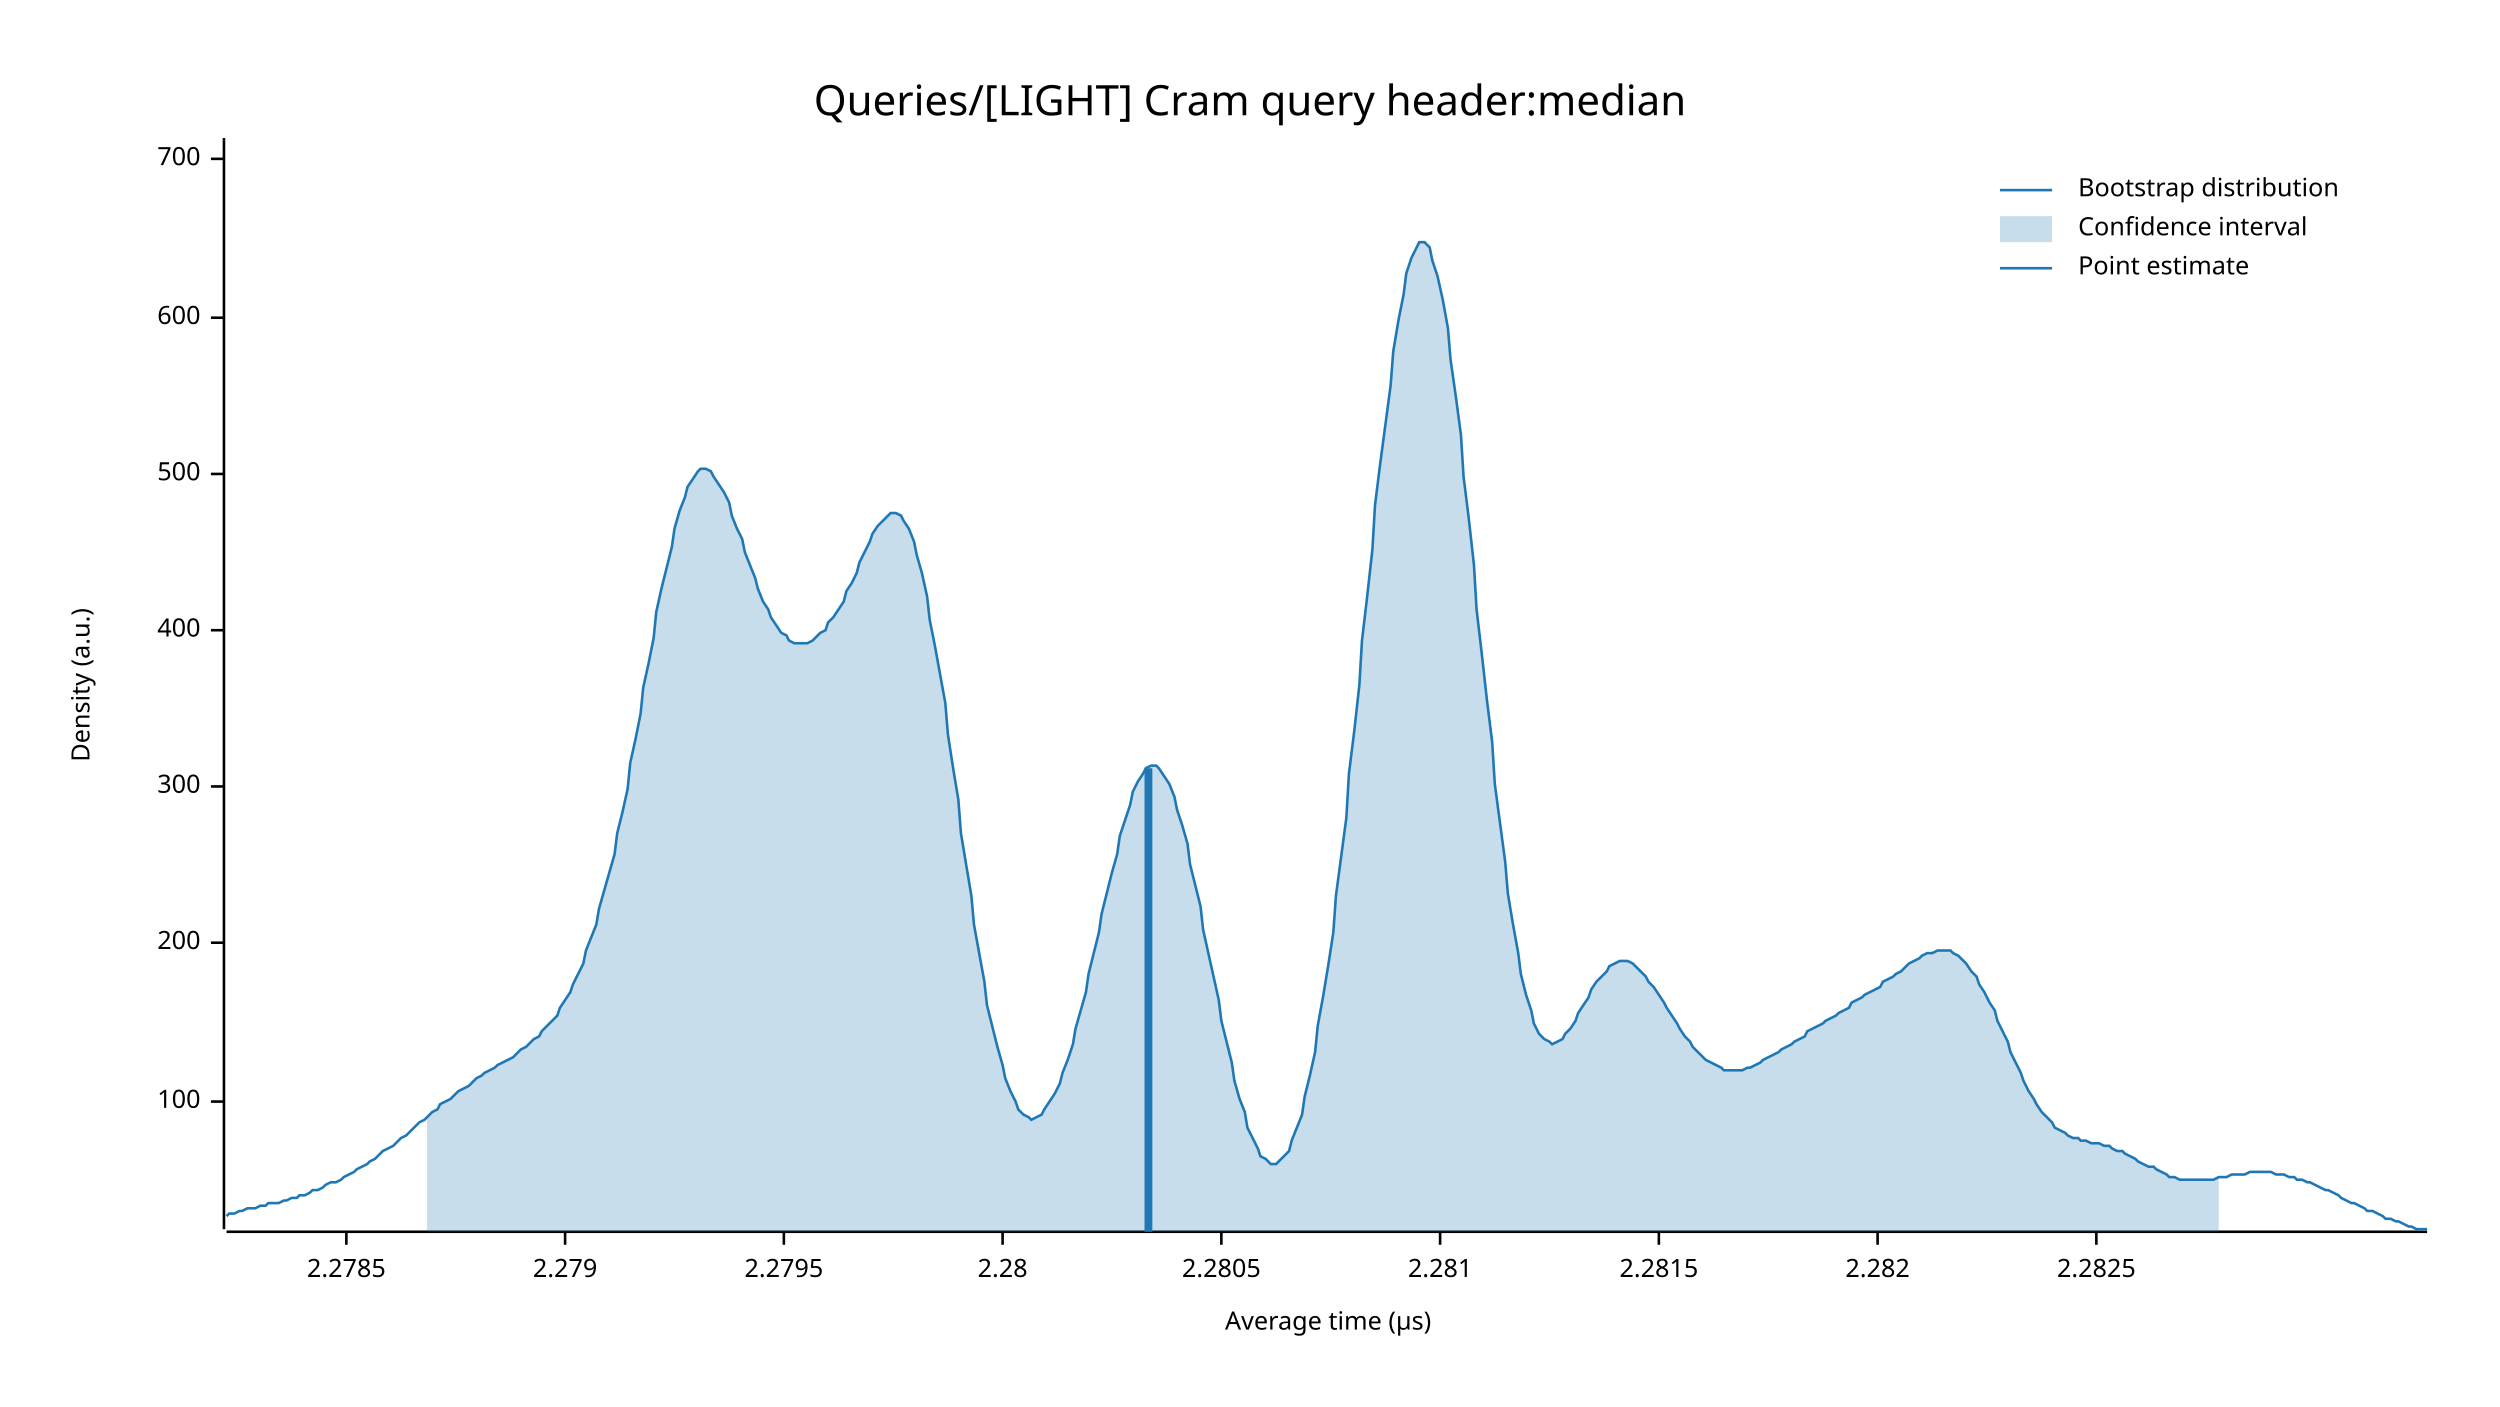
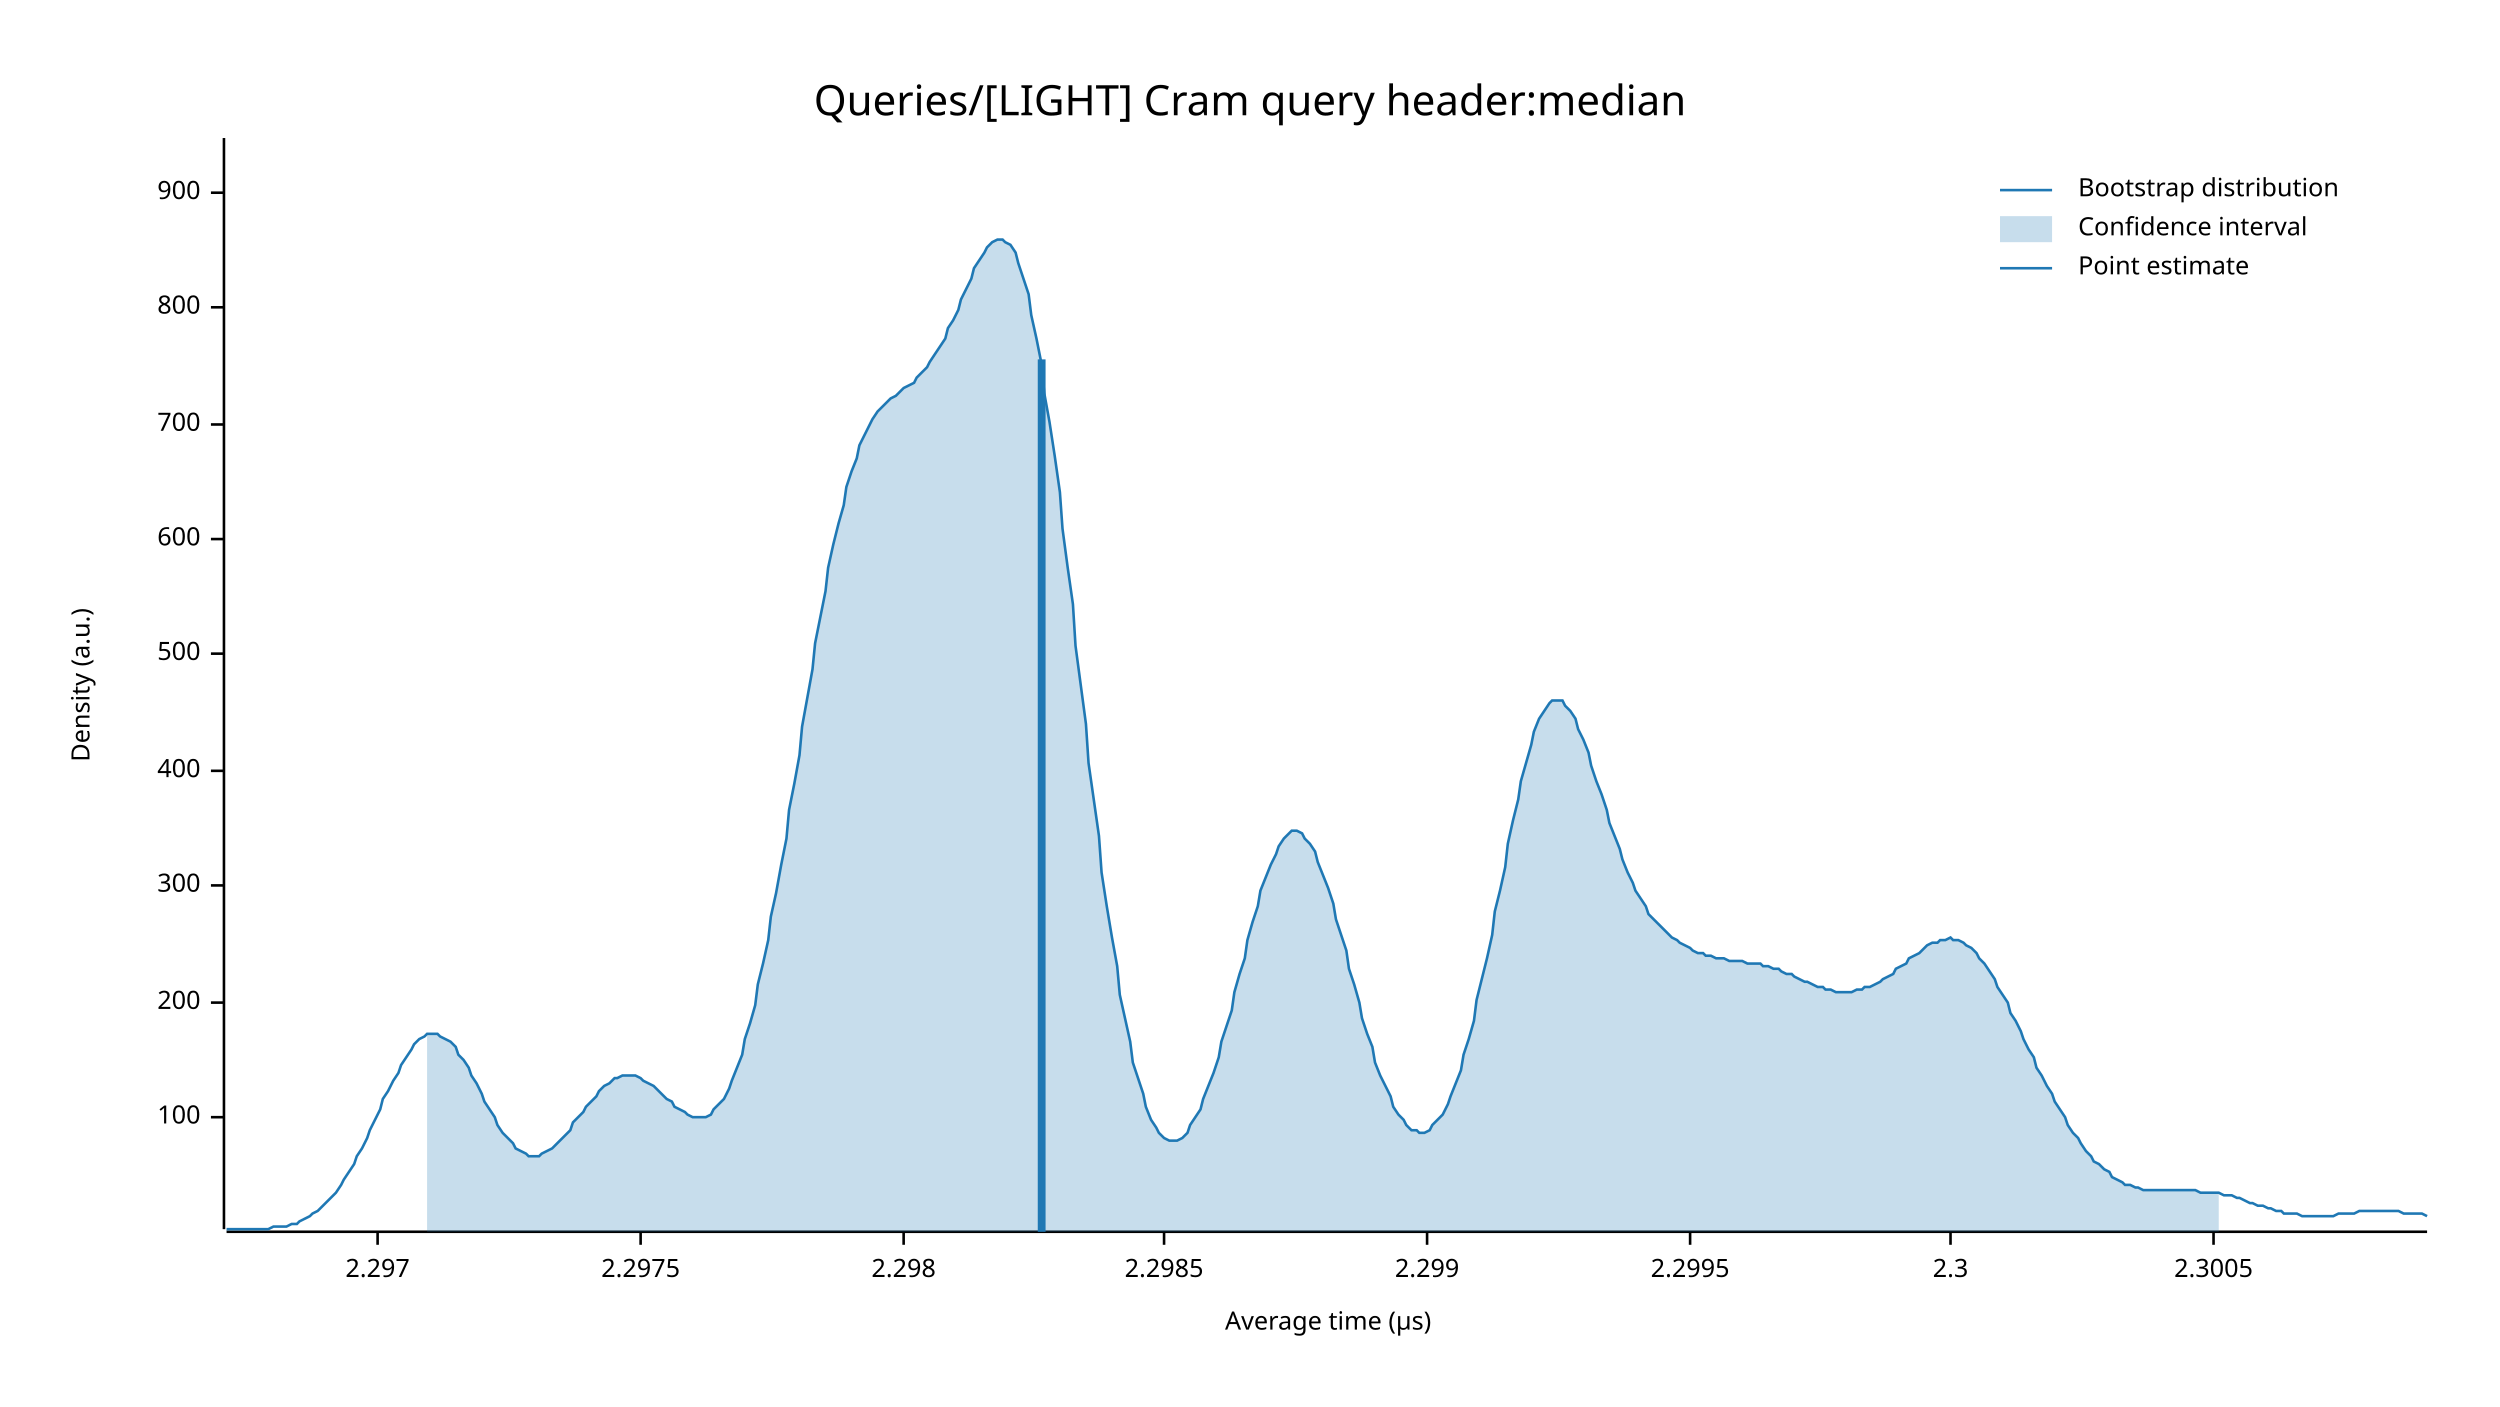
<svg xmlns="http://www.w3.org/2000/svg" width="960" height="540" viewBox="0 0 960 540">
  <text x="480" y="32" dy="0.76em" text-anchor="middle" font-family="sans-serif" font-size="16.129" opacity="1" fill="#000000">
Queries/[LIGHT] Cram query header:median
</text>
  <text x="27" y="263" dy="0.76em" text-anchor="middle" font-family="sans-serif" font-size="9.677" opacity="1" fill="#000000" transform="rotate(270, 27, 263)">
Density (a.u.)
</text>
  <text x="510" y="513" dy="-0.5ex" text-anchor="middle" font-family="sans-serif" font-size="9.677" opacity="1" fill="#000000">
Average time (µs)
</text>
  <polyline fill="none" opacity="1" stroke="#000000" stroke-width="1" points="86,53 86,472 " />
-   <text x="77" y="423" dy="0.5ex" text-anchor="end" font-family="sans-serif" font-size="9.677" opacity="1" fill="#000000">
+   <text x="77" y="429" dy="0.5ex" text-anchor="end" font-family="sans-serif" font-size="9.677" opacity="1" fill="#000000">
100
</text>
-   <polyline fill="none" opacity="1" stroke="#000000" stroke-width="1" points="81,423 86,423 " />
-   <text x="77" y="362" dy="0.5ex" text-anchor="end" font-family="sans-serif" font-size="9.677" opacity="1" fill="#000000">
+   <polyline fill="none" opacity="1" stroke="#000000" stroke-width="1" points="81,429 86,429 " />
+   <text x="77" y="385" dy="0.5ex" text-anchor="end" font-family="sans-serif" font-size="9.677" opacity="1" fill="#000000">
200
</text>
-   <polyline fill="none" opacity="1" stroke="#000000" stroke-width="1" points="81,362 86,362 " />
-   <text x="77" y="302" dy="0.5ex" text-anchor="end" font-family="sans-serif" font-size="9.677" opacity="1" fill="#000000">
+   <polyline fill="none" opacity="1" stroke="#000000" stroke-width="1" points="81,385 86,385 " />
+   <text x="77" y="340" dy="0.5ex" text-anchor="end" font-family="sans-serif" font-size="9.677" opacity="1" fill="#000000">
300
</text>
-   <polyline fill="none" opacity="1" stroke="#000000" stroke-width="1" points="81,302 86,302 " />
-   <text x="77" y="242" dy="0.5ex" text-anchor="end" font-family="sans-serif" font-size="9.677" opacity="1" fill="#000000">
+   <polyline fill="none" opacity="1" stroke="#000000" stroke-width="1" points="81,340 86,340 " />
+   <text x="77" y="296" dy="0.5ex" text-anchor="end" font-family="sans-serif" font-size="9.677" opacity="1" fill="#000000">
400
</text>
-   <polyline fill="none" opacity="1" stroke="#000000" stroke-width="1" points="81,242 86,242 " />
-   <text x="77" y="182" dy="0.5ex" text-anchor="end" font-family="sans-serif" font-size="9.677" opacity="1" fill="#000000">
+   <polyline fill="none" opacity="1" stroke="#000000" stroke-width="1" points="81,296 86,296 " />
+   <text x="77" y="251" dy="0.5ex" text-anchor="end" font-family="sans-serif" font-size="9.677" opacity="1" fill="#000000">
500
</text>
-   <polyline fill="none" opacity="1" stroke="#000000" stroke-width="1" points="81,182 86,182 " />
-   <text x="77" y="122" dy="0.5ex" text-anchor="end" font-family="sans-serif" font-size="9.677" opacity="1" fill="#000000">
+   <polyline fill="none" opacity="1" stroke="#000000" stroke-width="1" points="81,251 86,251 " />
+   <text x="77" y="207" dy="0.5ex" text-anchor="end" font-family="sans-serif" font-size="9.677" opacity="1" fill="#000000">
600
</text>
-   <polyline fill="none" opacity="1" stroke="#000000" stroke-width="1" points="81,122 86,122 " />
-   <text x="77" y="61" dy="0.5ex" text-anchor="end" font-family="sans-serif" font-size="9.677" opacity="1" fill="#000000">
+   <polyline fill="none" opacity="1" stroke="#000000" stroke-width="1" points="81,207 86,207 " />
+   <text x="77" y="163" dy="0.5ex" text-anchor="end" font-family="sans-serif" font-size="9.677" opacity="1" fill="#000000">
700
</text>
-   <polyline fill="none" opacity="1" stroke="#000000" stroke-width="1" points="81,61 86,61 " />
+   <polyline fill="none" opacity="1" stroke="#000000" stroke-width="1" points="81,163 86,163 " />
+   <text x="77" y="118" dy="0.5ex" text-anchor="end" font-family="sans-serif" font-size="9.677" opacity="1" fill="#000000">
+ 800
+ </text>
+   <polyline fill="none" opacity="1" stroke="#000000" stroke-width="1" points="81,118 86,118 " />
+   <text x="77" y="74" dy="0.5ex" text-anchor="end" font-family="sans-serif" font-size="9.677" opacity="1" fill="#000000">
+ 900
+ </text>
+   <polyline fill="none" opacity="1" stroke="#000000" stroke-width="1" points="81,74 86,74 " />
  <polyline fill="none" opacity="1" stroke="#000000" stroke-width="1" points="87,473 932,473 " />
-   <text x="133" y="483" dy="0.76em" text-anchor="middle" font-family="sans-serif" font-size="9.677" opacity="1" fill="#000000">
- 2.2785
+   <text x="145" y="483" dy="0.76em" text-anchor="middle" font-family="sans-serif" font-size="9.677" opacity="1" fill="#000000">
+ 2.297
</text>
-   <polyline fill="none" opacity="1" stroke="#000000" stroke-width="1" points="133,473 133,478 " />
-   <text x="217" y="483" dy="0.76em" text-anchor="middle" font-family="sans-serif" font-size="9.677" opacity="1" fill="#000000">
- 2.279
+   <polyline fill="none" opacity="1" stroke="#000000" stroke-width="1" points="145,473 145,478 " />
+   <text x="246" y="483" dy="0.76em" text-anchor="middle" font-family="sans-serif" font-size="9.677" opacity="1" fill="#000000">
+ 2.2975
</text>
-   <polyline fill="none" opacity="1" stroke="#000000" stroke-width="1" points="217,473 217,478 " />
-   <text x="301" y="483" dy="0.76em" text-anchor="middle" font-family="sans-serif" font-size="9.677" opacity="1" fill="#000000">
- 2.2795
+   <polyline fill="none" opacity="1" stroke="#000000" stroke-width="1" points="246,473 246,478 " />
+   <text x="347" y="483" dy="0.76em" text-anchor="middle" font-family="sans-serif" font-size="9.677" opacity="1" fill="#000000">
+ 2.298
</text>
-   <polyline fill="none" opacity="1" stroke="#000000" stroke-width="1" points="301,473 301,478 " />
-   <text x="385" y="483" dy="0.76em" text-anchor="middle" font-family="sans-serif" font-size="9.677" opacity="1" fill="#000000">
- 2.28
+   <polyline fill="none" opacity="1" stroke="#000000" stroke-width="1" points="347,473 347,478 " />
+   <text x="447" y="483" dy="0.76em" text-anchor="middle" font-family="sans-serif" font-size="9.677" opacity="1" fill="#000000">
+ 2.2985
</text>
-   <polyline fill="none" opacity="1" stroke="#000000" stroke-width="1" points="385,473 385,478 " />
-   <text x="469" y="483" dy="0.76em" text-anchor="middle" font-family="sans-serif" font-size="9.677" opacity="1" fill="#000000">
- 2.2805
+   <polyline fill="none" opacity="1" stroke="#000000" stroke-width="1" points="447,473 447,478 " />
+   <text x="548" y="483" dy="0.76em" text-anchor="middle" font-family="sans-serif" font-size="9.677" opacity="1" fill="#000000">
+ 2.299
</text>
-   <polyline fill="none" opacity="1" stroke="#000000" stroke-width="1" points="469,473 469,478 " />
-   <text x="553" y="483" dy="0.76em" text-anchor="middle" font-family="sans-serif" font-size="9.677" opacity="1" fill="#000000">
- 2.281
+   <polyline fill="none" opacity="1" stroke="#000000" stroke-width="1" points="548,473 548,478 " />
+   <text x="649" y="483" dy="0.76em" text-anchor="middle" font-family="sans-serif" font-size="9.677" opacity="1" fill="#000000">
+ 2.2995
</text>
-   <polyline fill="none" opacity="1" stroke="#000000" stroke-width="1" points="553,473 553,478 " />
-   <text x="637" y="483" dy="0.76em" text-anchor="middle" font-family="sans-serif" font-size="9.677" opacity="1" fill="#000000">
- 2.2815
+   <polyline fill="none" opacity="1" stroke="#000000" stroke-width="1" points="649,473 649,478 " />
+   <text x="749" y="483" dy="0.76em" text-anchor="middle" font-family="sans-serif" font-size="9.677" opacity="1" fill="#000000">
+ 2.3
</text>
-   <polyline fill="none" opacity="1" stroke="#000000" stroke-width="1" points="637,473 637,478 " />
-   <text x="721" y="483" dy="0.76em" text-anchor="middle" font-family="sans-serif" font-size="9.677" opacity="1" fill="#000000">
- 2.282
+   <polyline fill="none" opacity="1" stroke="#000000" stroke-width="1" points="749,473 749,478 " />
+   <text x="850" y="483" dy="0.76em" text-anchor="middle" font-family="sans-serif" font-size="9.677" opacity="1" fill="#000000">
+ 2.3005
</text>
-   <polyline fill="none" opacity="1" stroke="#000000" stroke-width="1" points="721,473 721,478 " />
-   <text x="805" y="483" dy="0.76em" text-anchor="middle" font-family="sans-serif" font-size="9.677" opacity="1" fill="#000000">
- 2.2825
- </text>
-   <polyline fill="none" opacity="1" stroke="#000000" stroke-width="1" points="805,473 805,478 " />
-   <polyline fill="none" opacity="1" stroke="#1F78B4" stroke-width="1" points="87,467 88,466 90,466 92,465 93,465 95,464 97,464 98,464 100,463 102,463 103,462 105,462 107,462 109,461 110,461 112,460 114,460 115,459 117,459 119,458 120,457 122,457 124,456 125,455 127,454 129,454 131,453 132,452 134,451 136,450 137,449 139,448 141,447 142,446 144,445 146,443 147,442 149,441 151,440 153,438 154,437 156,436 158,434 159,433 161,431 163,430 164,429 166,427 168,426 169,424 171,423 173,422 175,420 176,419 178,418 180,417 181,416 183,414 185,413 186,412 188,411 190,410 191,409 193,408 195,407 197,406 198,405 200,403 202,402 203,401 205,399 207,398 208,396 210,394 212,392 214,390 215,387 217,384 219,381 220,378 222,374 224,370 225,365 227,360 229,355 230,349 232,342 234,335 236,328 237,320 239,312 241,303 242,293 244,284 246,274 247,264 249,255 251,245 252,235 254,226 256,218 258,210 259,203 261,196 263,191 264,187 266,184 268,181 269,180 271,180 273,181 274,183 276,186 278,189 280,193 281,198 283,203 285,207 286,212 288,217 290,222 291,226 293,231 295,234 296,237 298,240 300,243 302,244 303,246 305,247 307,247 308,247 310,247 312,246 313,245 315,243 317,242 318,239 320,237 322,234 324,231 325,227 327,224 329,220 330,216 332,212 334,208 335,205 337,202 339,200 341,198 342,197 344,197 346,198 347,200 349,203 351,208 352,213 354,220 356,229 357,238 359,248 361,259 363,270 364,282 366,295 368,307 369,320 371,332 373,344 374,355 376,366 378,377 379,386 381,394 383,402 385,409 386,414 388,419 390,423 391,426 393,428 395,429 396,430 398,429 400,428 401,426 403,423 405,420 407,416 408,412 410,407 412,401 413,395 415,388 417,381 418,374 420,366 422,358 423,351 425,343 427,335 429,328 430,321 432,315 434,309 435,304 437,300 439,297 440,295 442,294 444,294 445,295 447,298 449,301 451,306 452,311 454,317 456,324 457,332 459,340 461,348 462,357 464,366 466,375 468,384 469,392 471,400 473,408 474,415 476,422 478,427 479,433 481,437 483,441 484,444 486,445 488,447 490,447 491,446 493,444 495,442 496,438 498,433 500,428 501,421 503,413 505,404 506,394 508,383 510,371 512,358 513,344 515,329 517,314 518,297 520,281 522,263 523,246 525,229 527,211 528,194 530,178 532,163 534,148 535,135 537,123 539,113 540,105 542,99 544,95 545,93 547,93 549,95 550,100 552,106 554,115 556,126 557,138 559,152 561,167 562,183 564,199 566,217 567,234 569,251 571,269 573,285 574,301 576,316 578,331 579,343 581,355 583,366 584,374 586,382 588,388 589,393 591,397 593,399 595,400 596,401 598,400 600,399 601,397 603,395 605,392 606,389 608,386 610,383 611,380 613,377 615,375 617,373 618,371 620,370 622,369 623,369 625,369 627,370 628,371 630,373 632,375 633,377 635,379 637,382 639,385 640,387 642,390 644,393 645,395 647,398 649,400 650,402 652,404 654,406 655,407 657,408 659,409 661,410 662,411 664,411 666,411 667,411 669,411 671,410 672,410 674,409 676,408 677,407 679,406 681,405 683,404 684,403 686,402 688,401 689,400 691,399 693,398 694,396 696,395 698,394 700,393 701,392 703,391 705,390 706,389 708,388 710,387 711,385 713,384 715,383 716,382 718,381 720,380 722,379 723,377 725,376 727,375 728,374 730,373 732,371 733,370 735,369 737,368 738,367 740,366 742,366 744,365 745,365 747,365 749,365 750,366 752,367 754,369 755,370 757,373 759,375 760,378 762,381 764,385 766,388 767,392 769,396 771,400 772,404 774,408 776,412 777,415 779,419 781,422 782,424 784,427 786,429 788,431 789,433 791,434 793,435 794,436 796,437 798,437 799,438 801,438 803,439 804,439 806,439 808,440 810,440 811,441 813,442 815,442 816,443 818,444 820,445 821,446 823,447 825,448 827,448 828,449 830,450 832,451 833,452 835,452 837,453 838,453 840,453 842,453 843,453 845,453 847,453 849,453 850,453 852,452 854,452 855,452 857,451 859,451 860,451 862,451 864,450 865,450 867,450 869,450 871,450 872,450 874,451 876,451 877,451 879,452 881,452 882,453 884,453 886,454 887,454 889,455 891,456 893,457 894,457 896,458 898,459 899,460 901,461 903,462 904,462 906,463 908,464 909,465 911,465 913,466 915,467 916,468 918,468 920,469 921,469 923,470 925,471 926,471 928,472 930,472 932,472 " />
-   <polygon opacity="0.25" fill="#1F78B4" points="164,429 166,427 168,426 169,424 171,423 173,422 175,420 176,419 178,418 180,417 181,416 183,414 185,413 186,412 188,411 190,410 191,409 193,408 195,407 197,406 198,405 200,403 202,402 203,401 205,399 207,398 208,396 210,394 212,392 214,390 215,387 217,384 219,381 220,378 222,374 224,370 225,365 227,360 229,355 230,349 232,342 234,335 236,328 237,320 239,312 241,303 242,293 244,284 246,274 247,264 249,255 251,245 252,235 254,226 256,218 258,210 259,203 261,196 263,191 264,187 266,184 268,181 269,180 271,180 273,181 274,183 276,186 278,189 280,193 281,198 283,203 285,207 286,212 288,217 290,222 291,226 293,231 295,234 296,237 298,240 300,243 302,244 303,246 305,247 307,247 308,247 310,247 312,246 313,245 315,243 317,242 318,239 320,237 322,234 324,231 325,227 327,224 329,220 330,216 332,212 334,208 335,205 337,202 339,200 341,198 342,197 344,197 346,198 347,200 349,203 351,208 352,213 354,220 356,229 357,238 359,248 361,259 363,270 364,282 366,295 368,307 369,320 371,332 373,344 374,355 376,366 378,377 379,386 381,394 383,402 385,409 386,414 388,419 390,423 391,426 393,428 395,429 396,430 398,429 400,428 401,426 403,423 405,420 407,416 408,412 410,407 412,401 413,395 415,388 417,381 418,374 420,366 422,358 423,351 425,343 427,335 429,328 430,321 432,315 434,309 435,304 437,300 439,297 440,295 442,294 444,294 445,295 447,298 449,301 451,306 452,311 454,317 456,324 457,332 459,340 461,348 462,357 464,366 466,375 468,384 469,392 471,400 473,408 474,415 476,422 478,427 479,433 481,437 483,441 484,444 486,445 488,447 490,447 491,446 493,444 495,442 496,438 498,433 500,428 501,421 503,413 505,404 506,394 508,383 510,371 512,358 513,344 515,329 517,314 518,297 520,281 522,263 523,246 525,229 527,211 528,194 530,178 532,163 534,148 535,135 537,123 539,113 540,105 542,99 544,95 545,93 547,93 549,95 550,100 552,106 554,115 556,126 557,138 559,152 561,167 562,183 564,199 566,217 567,234 569,251 571,269 573,285 574,301 576,316 578,331 579,343 581,355 583,366 584,374 586,382 588,388 589,393 591,397 593,399 595,400 596,401 598,400 600,399 601,397 603,395 605,392 606,389 608,386 610,383 611,380 613,377 615,375 617,373 618,371 620,370 622,369 623,369 625,369 627,370 628,371 630,373 632,375 633,377 635,379 637,382 639,385 640,387 642,390 644,393 645,395 647,398 649,400 650,402 652,404 654,406 655,407 657,408 659,409 661,410 662,411 664,411 666,411 667,411 669,411 671,410 672,410 674,409 676,408 677,407 679,406 681,405 683,404 684,403 686,402 688,401 689,400 691,399 693,398 694,396 696,395 698,394 700,393 701,392 703,391 705,390 706,389 708,388 710,387 711,385 713,384 715,383 716,382 718,381 720,380 722,379 723,377 725,376 727,375 728,374 730,373 732,371 733,370 735,369 737,368 738,367 740,366 742,366 744,365 745,365 747,365 749,365 750,366 752,367 754,369 755,370 757,373 759,375 760,378 762,381 764,385 766,388 767,392 769,396 771,400 772,404 774,408 776,412 777,415 779,419 781,422 782,424 784,427 786,429 788,431 789,433 791,434 793,435 794,436 796,437 798,437 799,438 801,438 803,439 804,439 806,439 808,440 810,440 811,441 813,442 815,442 816,443 818,444 820,445 821,446 823,447 825,448 827,448 828,449 830,450 832,451 833,452 835,452 837,453 838,453 840,453 842,453 843,453 845,453 847,453 849,453 850,453 852,452 852,473 164,473 " />
-   <polyline fill="none" opacity="1" stroke="#1F78B4" stroke-width="3" points="441,473 441,295 " />
+   <polyline fill="none" opacity="1" stroke="#000000" stroke-width="1" points="850,473 850,478 " />
+   <polyline fill="none" opacity="1" stroke="#1F78B4" stroke-width="1" points="87,472 88,472 90,472 92,472 93,472 95,472 97,472 98,472 100,472 102,472 103,472 105,471 107,471 109,471 110,471 112,470 114,470 115,469 117,468 119,467 120,466 122,465 124,463 125,462 127,460 129,458 131,455 132,453 134,450 136,447 137,444 139,441 141,437 142,434 144,430 146,426 147,422 149,419 151,415 153,412 154,409 156,406 158,403 159,401 161,399 163,398 164,397 166,397 168,397 169,398 171,399 173,400 175,402 176,405 178,407 180,410 181,413 183,416 185,420 186,423 188,426 190,429 191,432 193,435 195,437 197,439 198,441 200,442 202,443 203,444 205,444 207,444 208,443 210,442 212,441 214,439 215,438 217,436 219,434 220,431 222,429 224,427 225,425 227,423 229,421 230,419 232,417 234,416 236,414 237,414 239,413 241,413 242,413 244,413 246,414 247,415 249,416 251,417 252,418 254,420 256,422 258,423 259,425 261,426 263,427 264,428 266,429 268,429 269,429 271,429 273,428 274,426 276,424 278,422 280,418 281,415 283,410 285,405 286,399 288,393 290,386 291,378 293,370 295,361 296,352 298,343 300,332 302,322 303,311 305,301 307,290 308,279 310,268 312,257 313,247 315,237 317,227 318,218 320,209 322,201 324,194 325,187 327,181 329,176 330,171 332,167 334,163 335,161 337,158 339,156 341,154 342,153 344,152 346,150 347,149 349,148 351,147 352,145 354,143 356,141 357,139 359,136 361,133 363,130 364,126 366,123 368,119 369,115 371,111 373,107 374,103 376,100 378,97 379,95 381,93 383,92 385,92 386,93 388,94 390,97 391,101 393,107 395,113 396,121 398,130 400,140 401,151 403,162 405,175 407,189 408,203 410,218 412,232 413,248 415,263 417,278 418,293 420,307 422,321 423,335 425,348 427,360 429,371 430,382 432,391 434,400 435,408 437,414 439,420 440,425 442,430 444,433 445,435 447,437 449,438 451,438 452,438 454,437 456,435 457,432 459,429 461,426 462,422 464,417 466,412 468,406 469,400 471,394 473,388 474,381 476,374 478,368 479,361 481,354 483,348 484,342 486,337 488,332 490,328 491,325 493,322 495,320 496,319 498,319 500,320 501,322 503,324 505,327 506,331 508,336 510,341 512,347 513,353 515,359 517,365 518,372 520,378 522,385 523,391 525,397 527,402 528,408 530,413 532,417 534,421 535,425 537,428 539,430 540,432 542,434 544,434 545,435 547,435 549,434 550,432 552,430 554,428 556,424 557,421 559,416 561,411 562,405 564,399 566,392 567,384 569,376 571,368 573,359 574,350 576,342 578,333 579,324 581,315 583,307 584,300 586,293 588,286 589,281 591,276 593,273 595,270 596,269 598,269 600,269 601,271 603,273 605,276 606,280 608,284 610,289 611,294 613,300 615,305 617,311 618,316 620,321 622,326 623,330 625,335 627,339 628,342 630,345 632,348 633,351 635,353 637,355 639,357 640,358 642,360 644,361 645,362 647,363 649,364 650,365 652,366 654,366 655,367 657,367 659,368 661,368 662,368 664,369 666,369 667,369 669,369 671,370 672,370 674,370 676,370 677,371 679,371 681,372 683,372 684,373 686,374 688,374 689,375 691,376 693,377 694,377 696,378 698,379 700,379 701,380 703,380 705,381 706,381 708,381 710,381 711,381 713,380 715,380 716,379 718,379 720,378 722,377 723,376 725,375 727,374 728,372 730,371 732,370 733,368 735,367 737,366 738,365 740,363 742,362 744,362 745,361 747,361 749,360 750,361 752,361 754,362 755,363 757,364 759,366 760,368 762,370 764,373 766,376 767,379 769,382 771,385 772,389 774,392 776,396 777,399 779,403 781,406 782,410 784,413 786,417 788,420 789,423 791,426 793,429 794,432 796,435 798,437 799,439 801,442 803,444 804,446 806,447 808,449 810,450 811,452 813,453 815,454 816,455 818,455 820,456 821,456 823,457 825,457 827,457 828,457 830,457 832,457 833,457 835,457 837,457 838,457 840,457 842,457 843,457 845,458 847,458 849,458 850,458 852,458 854,459 855,459 857,459 859,460 860,460 862,461 864,462 865,462 867,463 869,463 871,464 872,464 874,465 876,465 877,466 879,466 881,466 882,466 884,467 886,467 887,467 889,467 891,467 893,467 894,467 896,467 898,466 899,466 901,466 903,466 904,466 906,465 908,465 909,465 911,465 913,465 915,465 916,465 918,465 920,465 921,465 923,466 925,466 926,466 928,466 930,466 932,467 " />
+   <polygon opacity="0.25" fill="#1F78B4" points="164,397 166,397 168,397 169,398 171,399 173,400 175,402 176,405 178,407 180,410 181,413 183,416 185,420 186,423 188,426 190,429 191,432 193,435 195,437 197,439 198,441 200,442 202,443 203,444 205,444 207,444 208,443 210,442 212,441 214,439 215,438 217,436 219,434 220,431 222,429 224,427 225,425 227,423 229,421 230,419 232,417 234,416 236,414 237,414 239,413 241,413 242,413 244,413 246,414 247,415 249,416 251,417 252,418 254,420 256,422 258,423 259,425 261,426 263,427 264,428 266,429 268,429 269,429 271,429 273,428 274,426 276,424 278,422 280,418 281,415 283,410 285,405 286,399 288,393 290,386 291,378 293,370 295,361 296,352 298,343 300,332 302,322 303,311 305,301 307,290 308,279 310,268 312,257 313,247 315,237 317,227 318,218 320,209 322,201 324,194 325,187 327,181 329,176 330,171 332,167 334,163 335,161 337,158 339,156 341,154 342,153 344,152 346,150 347,149 349,148 351,147 352,145 354,143 356,141 357,139 359,136 361,133 363,130 364,126 366,123 368,119 369,115 371,111 373,107 374,103 376,100 378,97 379,95 381,93 383,92 385,92 386,93 388,94 390,97 391,101 393,107 395,113 396,121 398,130 400,140 401,151 403,162 405,175 407,189 408,203 410,218 412,232 413,248 415,263 417,278 418,293 420,307 422,321 423,335 425,348 427,360 429,371 430,382 432,391 434,400 435,408 437,414 439,420 440,425 442,430 444,433 445,435 447,437 449,438 451,438 452,438 454,437 456,435 457,432 459,429 461,426 462,422 464,417 466,412 468,406 469,400 471,394 473,388 474,381 476,374 478,368 479,361 481,354 483,348 484,342 486,337 488,332 490,328 491,325 493,322 495,320 496,319 498,319 500,320 501,322 503,324 505,327 506,331 508,336 510,341 512,347 513,353 515,359 517,365 518,372 520,378 522,385 523,391 525,397 527,402 528,408 530,413 532,417 534,421 535,425 537,428 539,430 540,432 542,434 544,434 545,435 547,435 549,434 550,432 552,430 554,428 556,424 557,421 559,416 561,411 562,405 564,399 566,392 567,384 569,376 571,368 573,359 574,350 576,342 578,333 579,324 581,315 583,307 584,300 586,293 588,286 589,281 591,276 593,273 595,270 596,269 598,269 600,269 601,271 603,273 605,276 606,280 608,284 610,289 611,294 613,300 615,305 617,311 618,316 620,321 622,326 623,330 625,335 627,339 628,342 630,345 632,348 633,351 635,353 637,355 639,357 640,358 642,360 644,361 645,362 647,363 649,364 650,365 652,366 654,366 655,367 657,367 659,368 661,368 662,368 664,369 666,369 667,369 669,369 671,370 672,370 674,370 676,370 677,371 679,371 681,372 683,372 684,373 686,374 688,374 689,375 691,376 693,377 694,377 696,378 698,379 700,379 701,380 703,380 705,381 706,381 708,381 710,381 711,381 713,380 715,380 716,379 718,379 720,378 722,377 723,376 725,375 727,374 728,372 730,371 732,370 733,368 735,367 737,366 738,365 740,363 742,362 744,362 745,361 747,361 749,360 750,361 752,361 754,362 755,363 757,364 759,366 760,368 762,370 764,373 766,376 767,379 769,382 771,385 772,389 774,392 776,396 777,399 779,403 781,406 782,410 784,413 786,417 788,420 789,423 791,426 793,429 794,432 796,435 798,437 799,439 801,442 803,444 804,446 806,447 808,449 810,450 811,452 813,453 815,454 816,455 818,455 820,456 821,456 823,457 825,457 827,457 828,457 830,457 832,457 833,457 835,457 837,457 838,457 840,457 842,457 843,457 845,458 847,458 849,458 850,458 852,458 852,473 164,473 " />
+   <polyline fill="none" opacity="1" stroke="#1F78B4" stroke-width="3" points="400,473 400,138 " />
  <text x="798" y="68" dy="0.76em" text-anchor="start" font-family="sans-serif" font-size="9.677" opacity="1" fill="#000000">
Bootstrap distribution
</text>
  <text x="798" y="83" dy="0.76em" text-anchor="start" font-family="sans-serif" font-size="9.677" opacity="1" fill="#000000">
Confidence interval
</text>
  <text x="798" y="98" dy="0.76em" text-anchor="start" font-family="sans-serif" font-size="9.677" opacity="1" fill="#000000">
Point estimate
</text>
  <polyline fill="none" opacity="1" stroke="#1F78B4" stroke-width="1" points="768,73 788,73 " />
  <rect x="768" y="83" width="20" height="10" opacity="0.25" fill="#1F78B4" stroke="none" />
  <polyline fill="none" opacity="1" stroke="#1F78B4" stroke-width="1" points="768,103 788,103 " />
</svg>
